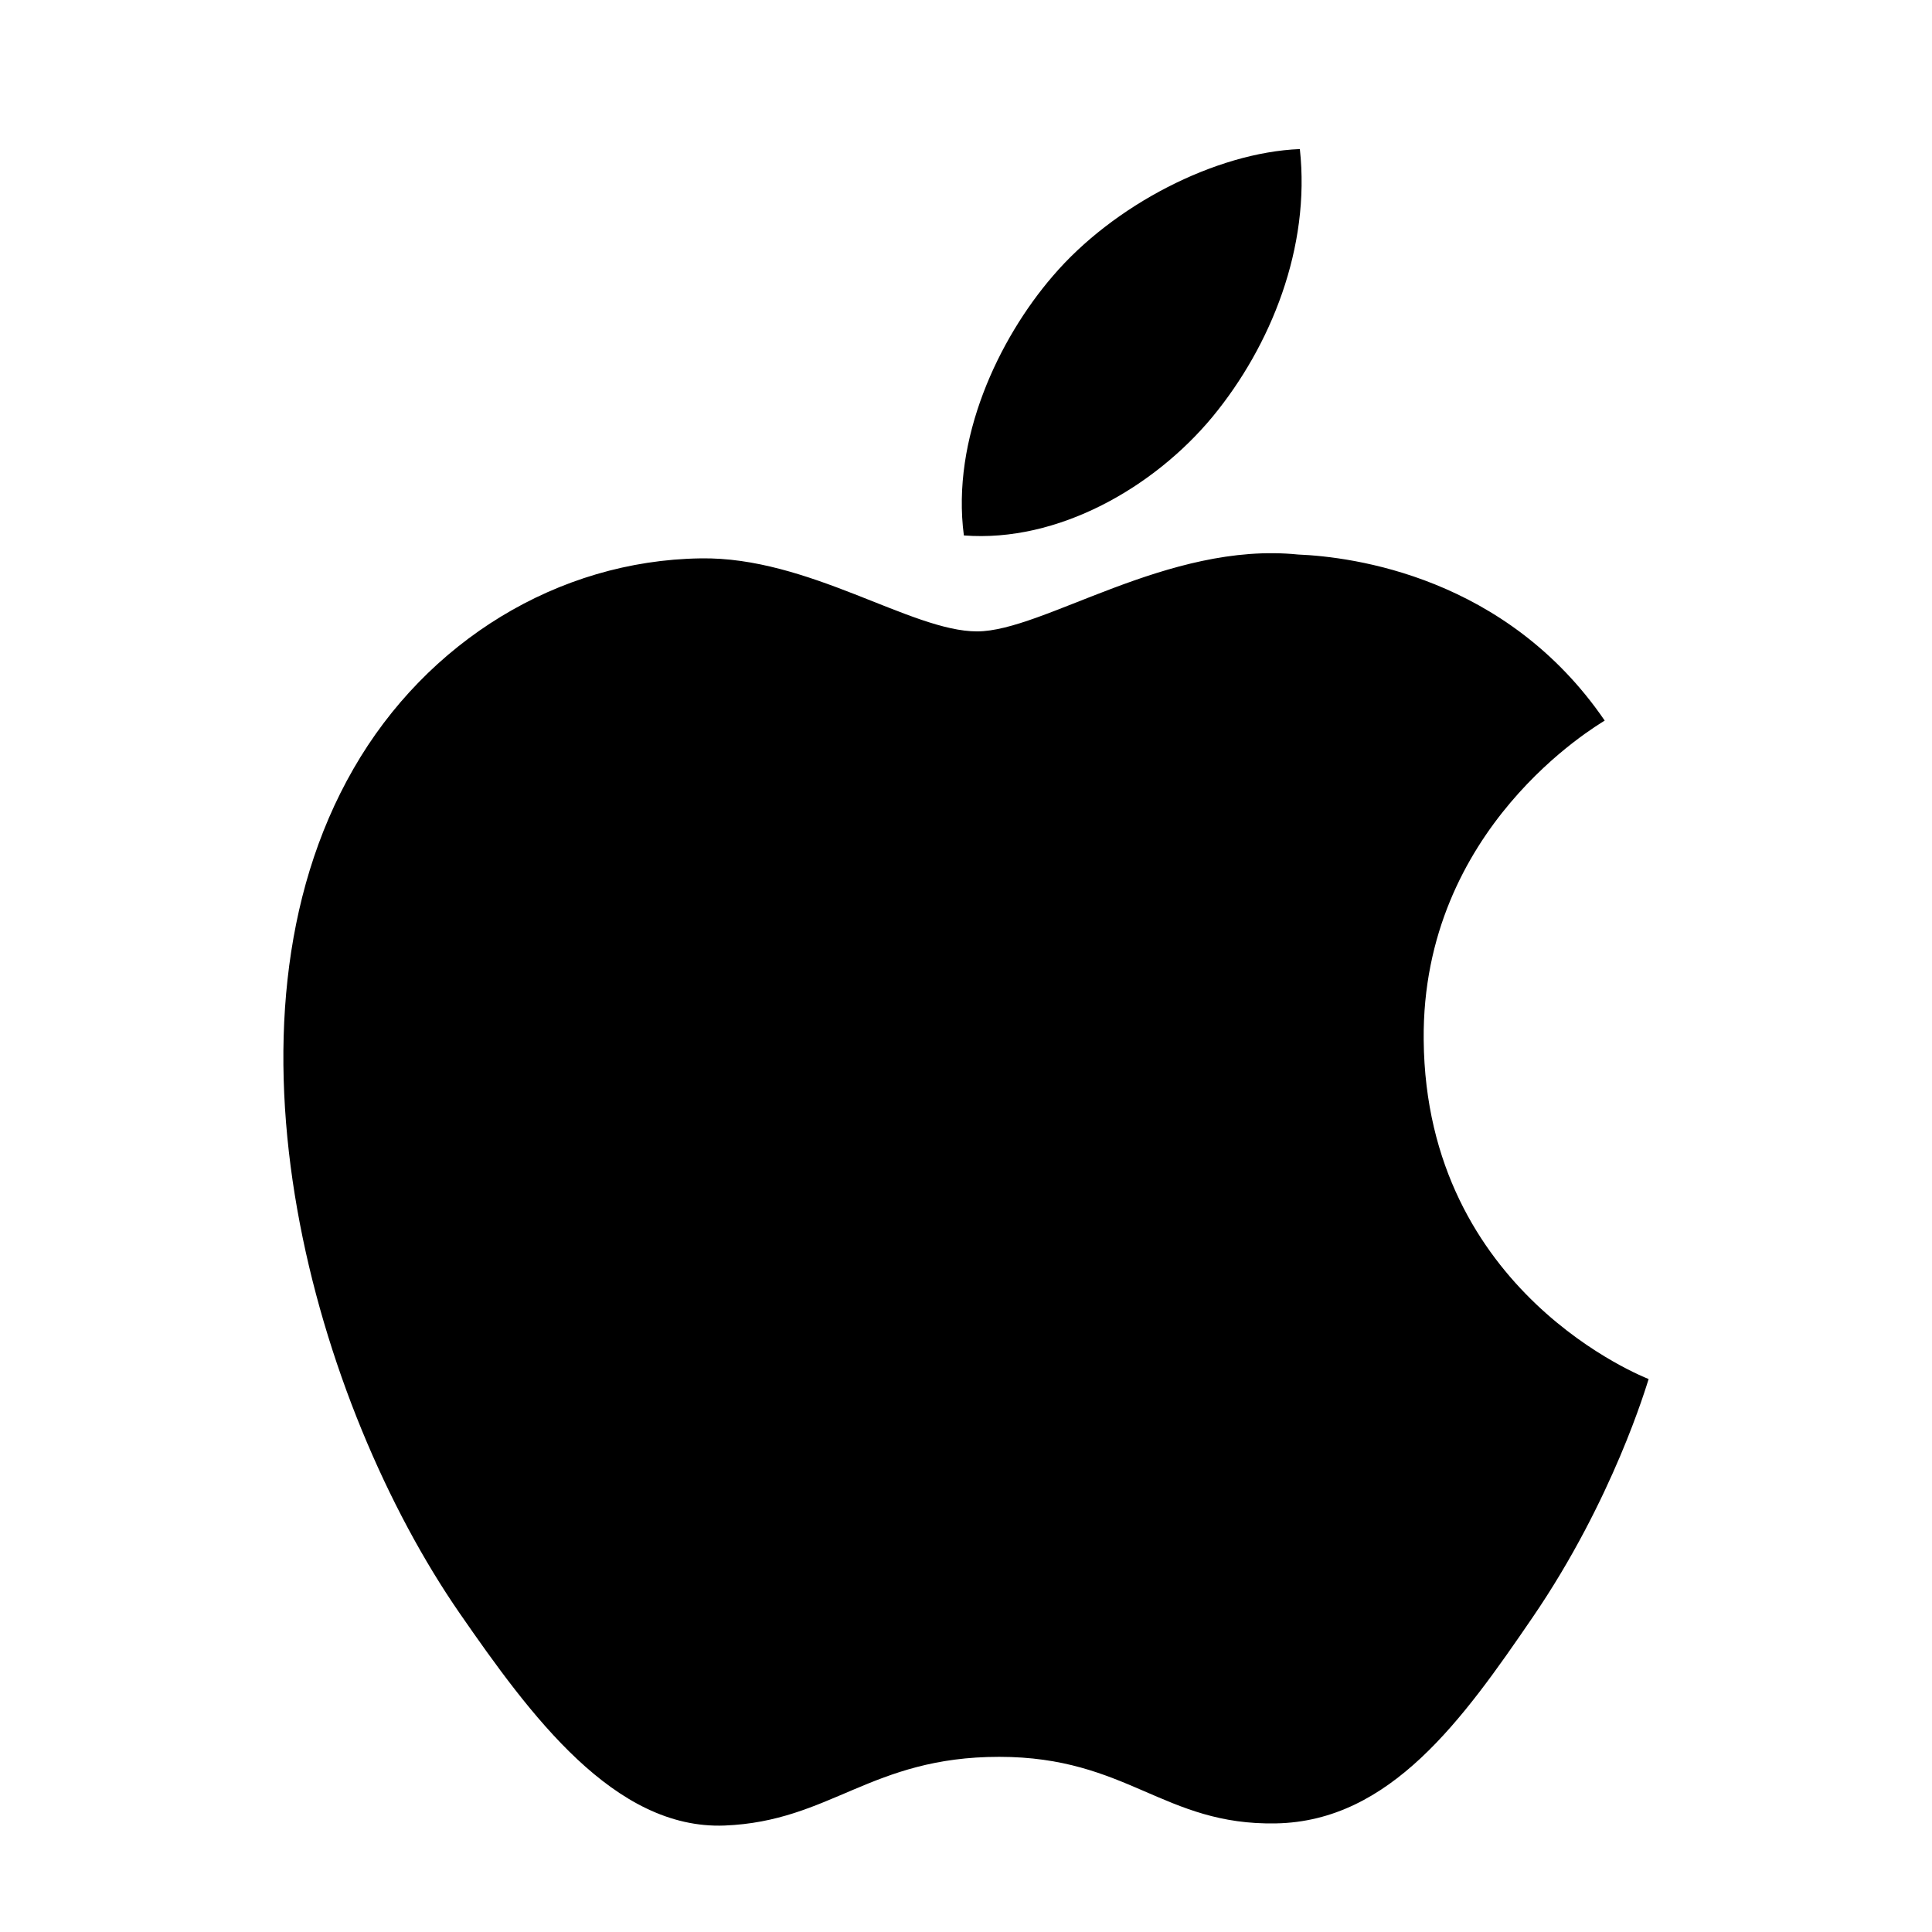
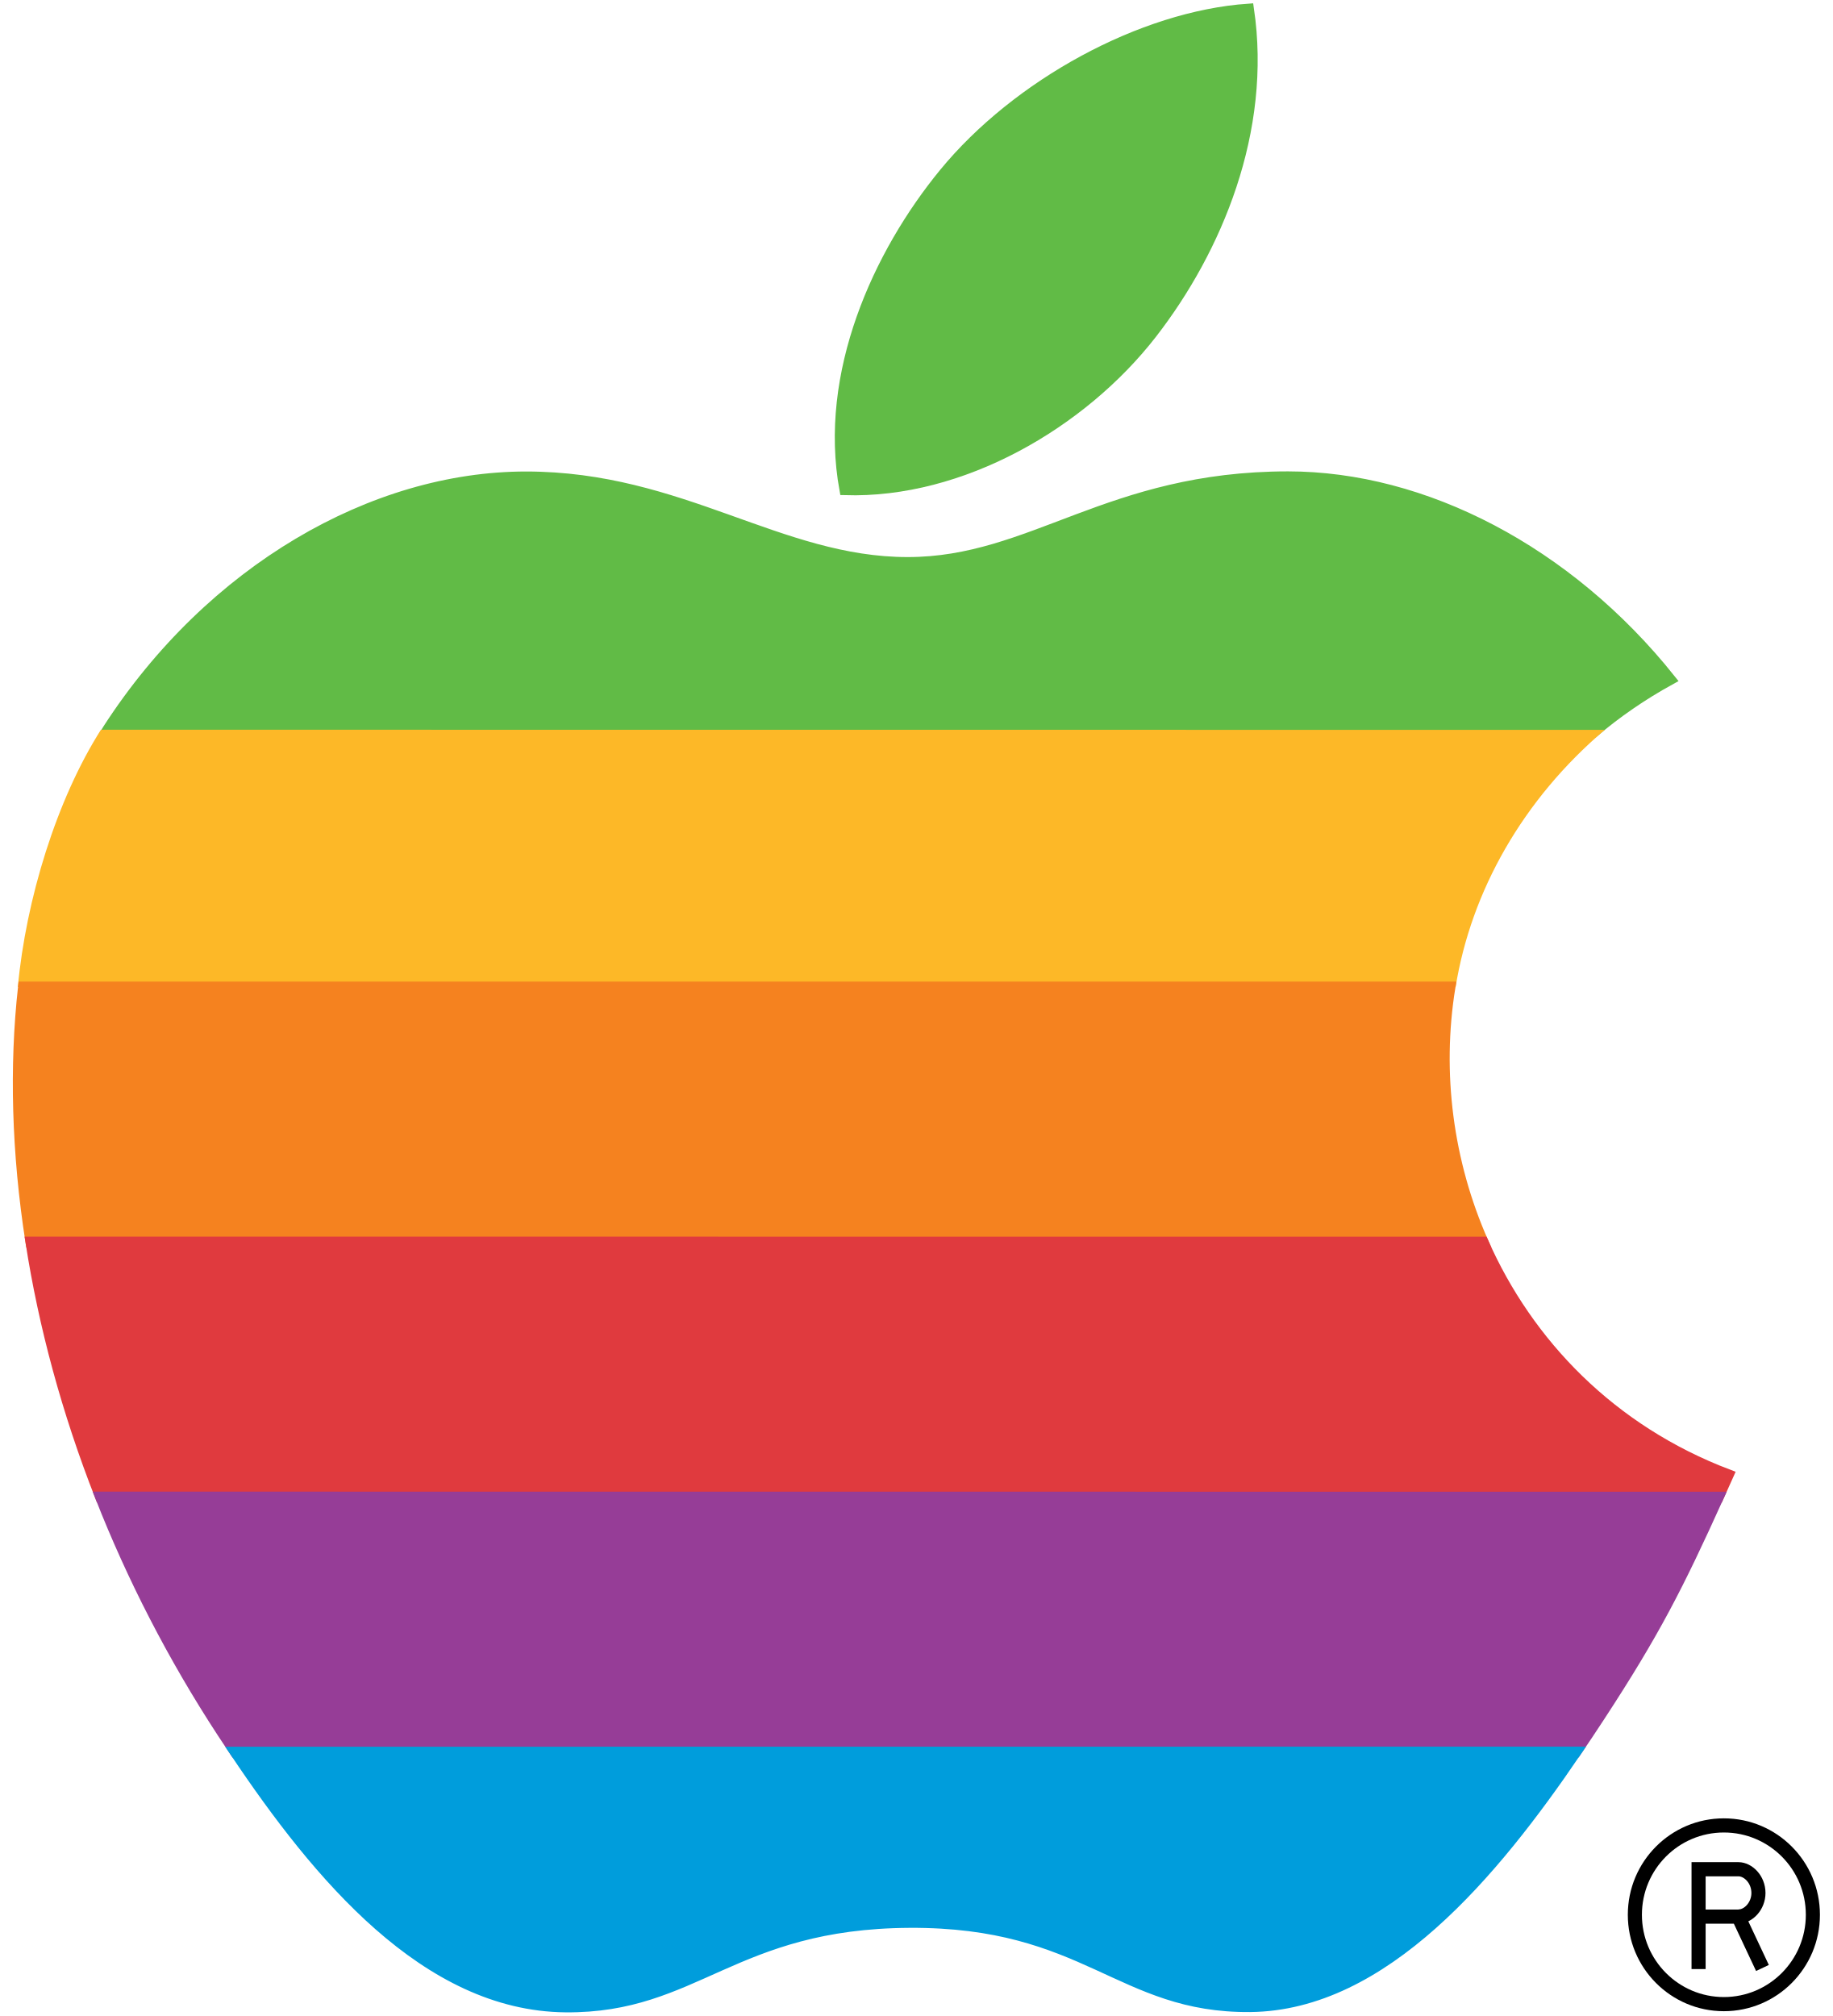
- <svg xmlns="http://www.w3.org/2000/svg" enable-background="new 0 0 56.693 56.693" height="56.693px" id="Layer_1" version="1.1" viewBox="0 0 56.693 56.693" width="56.693px" xml:space="preserve">
-   <g>
-     <path d="M41.777,30.517c-0.062-6.232,5.082-9.221,5.312-9.372c-2.891-4.227-7.395-4.807-8.998-4.873   c-3.83-0.389-7.477,2.256-9.42,2.256c-1.939,0-4.941-2.199-8.117-2.143c-4.178,0.062-8.029,2.43-10.179,6.17   c-4.339,7.527-1.11,18.682,3.118,24.791c2.067,2.986,4.532,6.346,7.766,6.223c3.117-0.123,4.293-2.016,8.061-2.016   s4.826,2.016,8.123,1.953c3.352-0.061,5.477-3.043,7.527-6.041c2.373-3.469,3.35-6.828,3.408-6.998   C48.305,40.433,41.844,37.958,41.777,30.517z" />
-     <path d="M35.582,12.229c1.715-2.082,2.877-4.975,2.561-7.855c-2.475,0.1-5.471,1.645-7.248,3.725   c-1.592,1.846-2.984,4.785-2.611,7.613C31.045,15.926,33.861,14.307,35.582,12.229z" />
+ <svg xmlns="http://www.w3.org/2000/svg" version="1.1" id="Layer_1" width="500" height="550" viewBox="0 0 500 550" overflow="visible" enable-background="new 0 0 499.524 554.546" xml:space="preserve" style="overflow:visible">
+   <defs id="defs23" />
+   <g id="g3" transform="matrix(0.9869271,0,0,0.99106,3.5008,0.9071696)">
+     <path clip-rule="evenodd" stroke-miterlimit="2.613" d="m 25.824,200.612 c 0.166,-0.273 0.342,-0.542 0.518,-0.806 28.447,-43.799 73.32,-69.434 115.518,-69.434 42.969,0 69.98,23.555 105.498,23.555 34.463,0 55.454,-23.589 105.132,-23.589 37.534,0 77.329,20.439 105.674,55.781 -7.837,4.292 -14.907,9.165 -21.226,14.521 l -411.114,-0.028 0,0 z" id="path5" style="fill:#61bb46;fill-rule:evenodd;stroke:#61bb46;stroke-width:2.985;stroke-miterlimit:2.613" />
+     <path clip-rule="evenodd" stroke-miterlimit="2.613" d="M 314.808,90.875 C 332.84,67.716 346.556,35.016 341.585,1.583 312.103,3.604 277.62,22.374 257.479,46.808 c -18.276,22.197 -33.364,55.117 -27.49,87.095 32.187,1.001 65.483,-18.218 84.819,-43.028 l 0,0 z" id="path7" style="fill:#61bb46;fill-rule:evenodd;stroke:#61bb46;stroke-width:2.985;stroke-miterlimit:2.613" />
+     <path clip-rule="evenodd" stroke-miterlimit="2.613" d="M 24.357,199.967 C 12.106,219.159 3.629,246.668 1.38,270.797 l 397.437,-0.01 c 4.297,-26.398 18.586,-51.617 41.233,-70.791 l -415.693,-0.029 0.023,0 z" id="path9" style="fill:#fdb827;fill-rule:evenodd;stroke:none" />
+     <path clip-rule="evenodd" stroke-miterlimit="2.613" d="M 4.989,340.998 C 1.127,316.354 0.502,292.595 2.928,270.798 l 394.341,-0.01 c -3.857,23.638 -0.62,48.237 9.136,70.225 l -401.416,-0.015 0,0 z" id="path11" style="fill:#f5821f;fill-rule:evenodd;stroke:#f5821f;stroke-width:2.985;stroke-miterlimit:2.613" />
+     <path clip-rule="evenodd" stroke-miterlimit="2.613" d="M 24.261,411.193 C 14.949,387.609 8.573,363.922 4.989,340.998 l 401.416,0.015 c 12.427,28.018 35.425,51.821 67.808,64.053 -0.962,2.139 -1.89,4.185 -2.783,6.157 l -447.169,-0.03 0,0 z" id="path13" style="fill:#e03a3e;fill-rule:evenodd;stroke:#e03a3e;stroke-width:2.985;stroke-miterlimit:2.613" />
+     <path clip-rule="evenodd" stroke-miterlimit="2.613" d="m 471.429,411.222 c -11.118,24.443 -17.563,37.129 -32.949,60.547 -2.07,3.145 -4.209,6.362 -6.436,9.609 L 61.517,481.412 C 60.33,479.644 59.154,477.877 57.996,476.124 44.143,455.025 32.928,433.15 24.261,411.192 l 447.168,0.03 0,0 z" id="path15" style="fill:#963d97;fill-rule:evenodd;stroke:#963d97;stroke-width:2.985;stroke-miterlimit:2.613" />
+     <path stroke-miterlimit="2.613" d="m 472.972,550.778 c 13.589,0 24.604,-11.016 24.604,-24.595 0,-13.589 -11.016,-24.6 -24.604,-24.6 -13.588,0 -24.604,11.011 -24.604,24.6 0,13.579 11.015,24.595 24.604,24.595 m -6.992,-9.648 v -27.485 h 11.011 m 6.645,27.182 -6.553,-13.892 m -11.054,-0.244 h 11.006 m -0.01,-0.034 c 2.734,0 5.503,-2.891 5.503,-6.46 0,-3.799 -2.886,-6.553 -5.537,-6.553" id="path17" style="fill:none;stroke:#000000;stroke-width:3.895;stroke-miterlimit:2.613" />
+     <path clip-rule="evenodd" stroke-miterlimit="2.613" d="m 432.044,481.378 c -22.666,33.203 -53.096,69.741 -90.02,70.088 -36.03,0.327 -45.273,-23.447 -94.155,-23.179 -48.882,0.273 -59.087,23.594 -95.117,23.257 -38.521,-0.356 -68.433,-36.24 -91.235,-70.132 l 370.527,-0.034 0,0 z" id="path19" style="fill:#009ddc;fill-rule:evenodd;stroke:#009ddc;stroke-width:2.985;stroke-miterlimit:2.613" />
  </g>
</svg>
